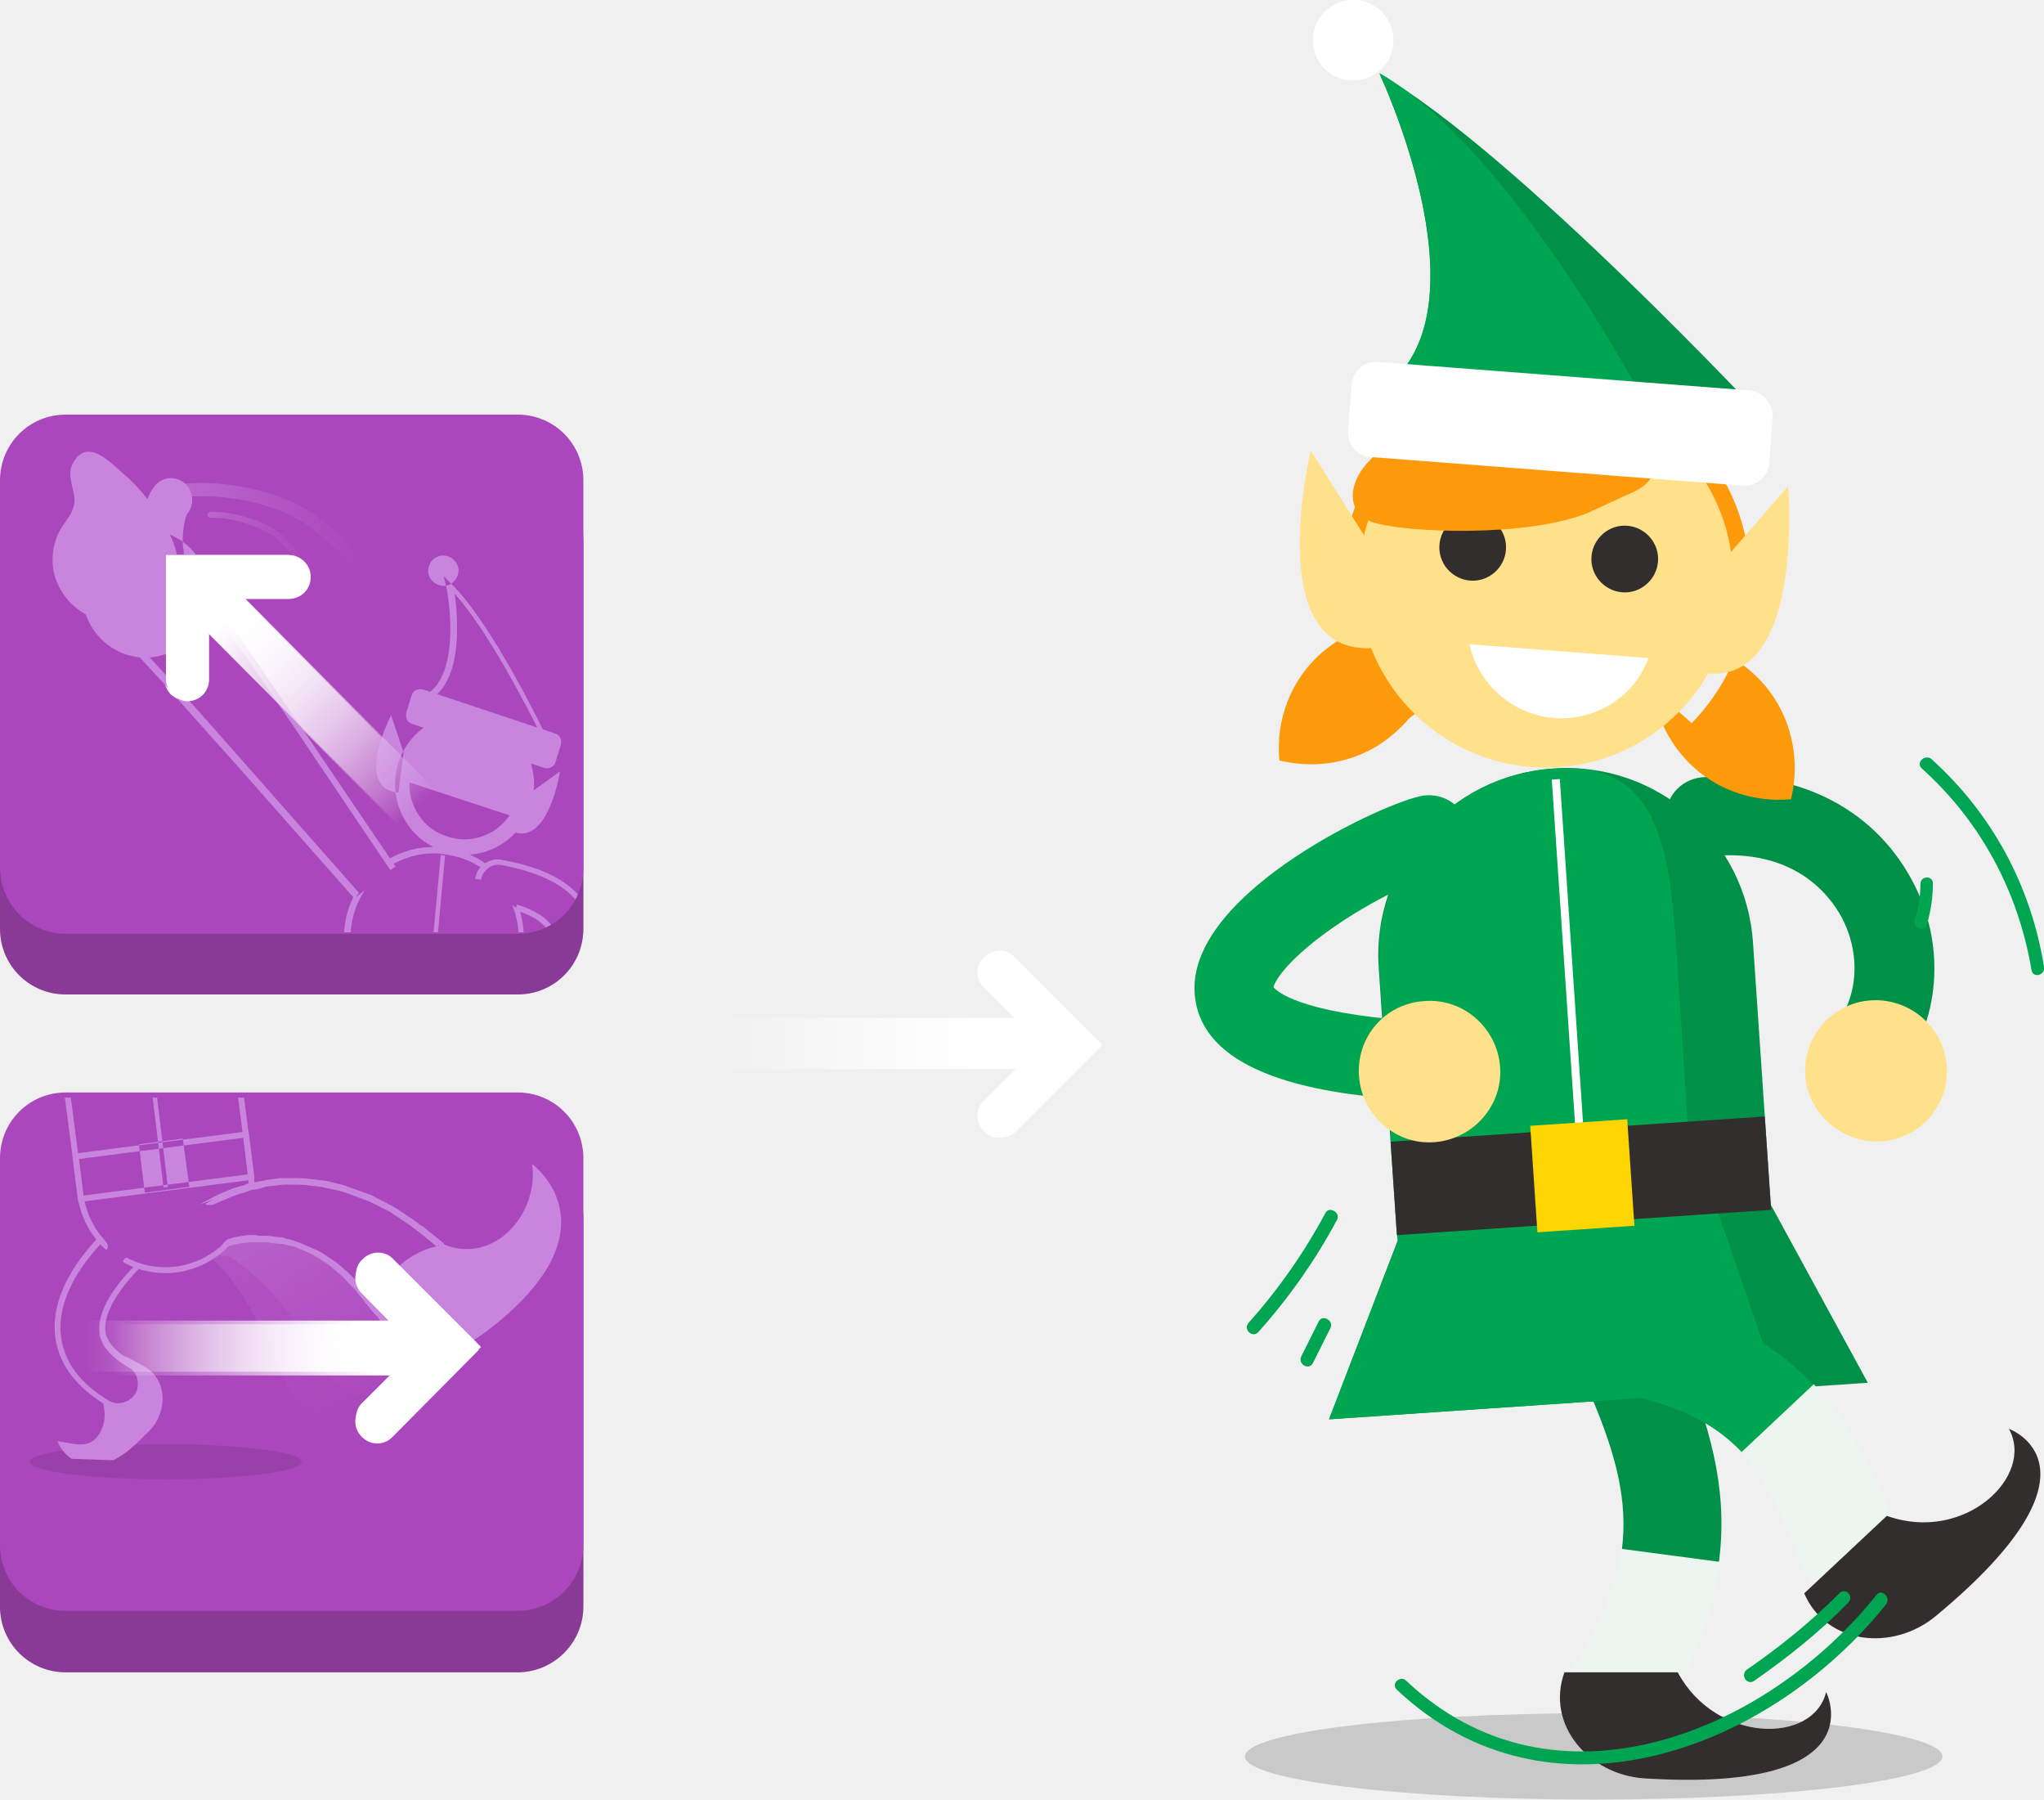
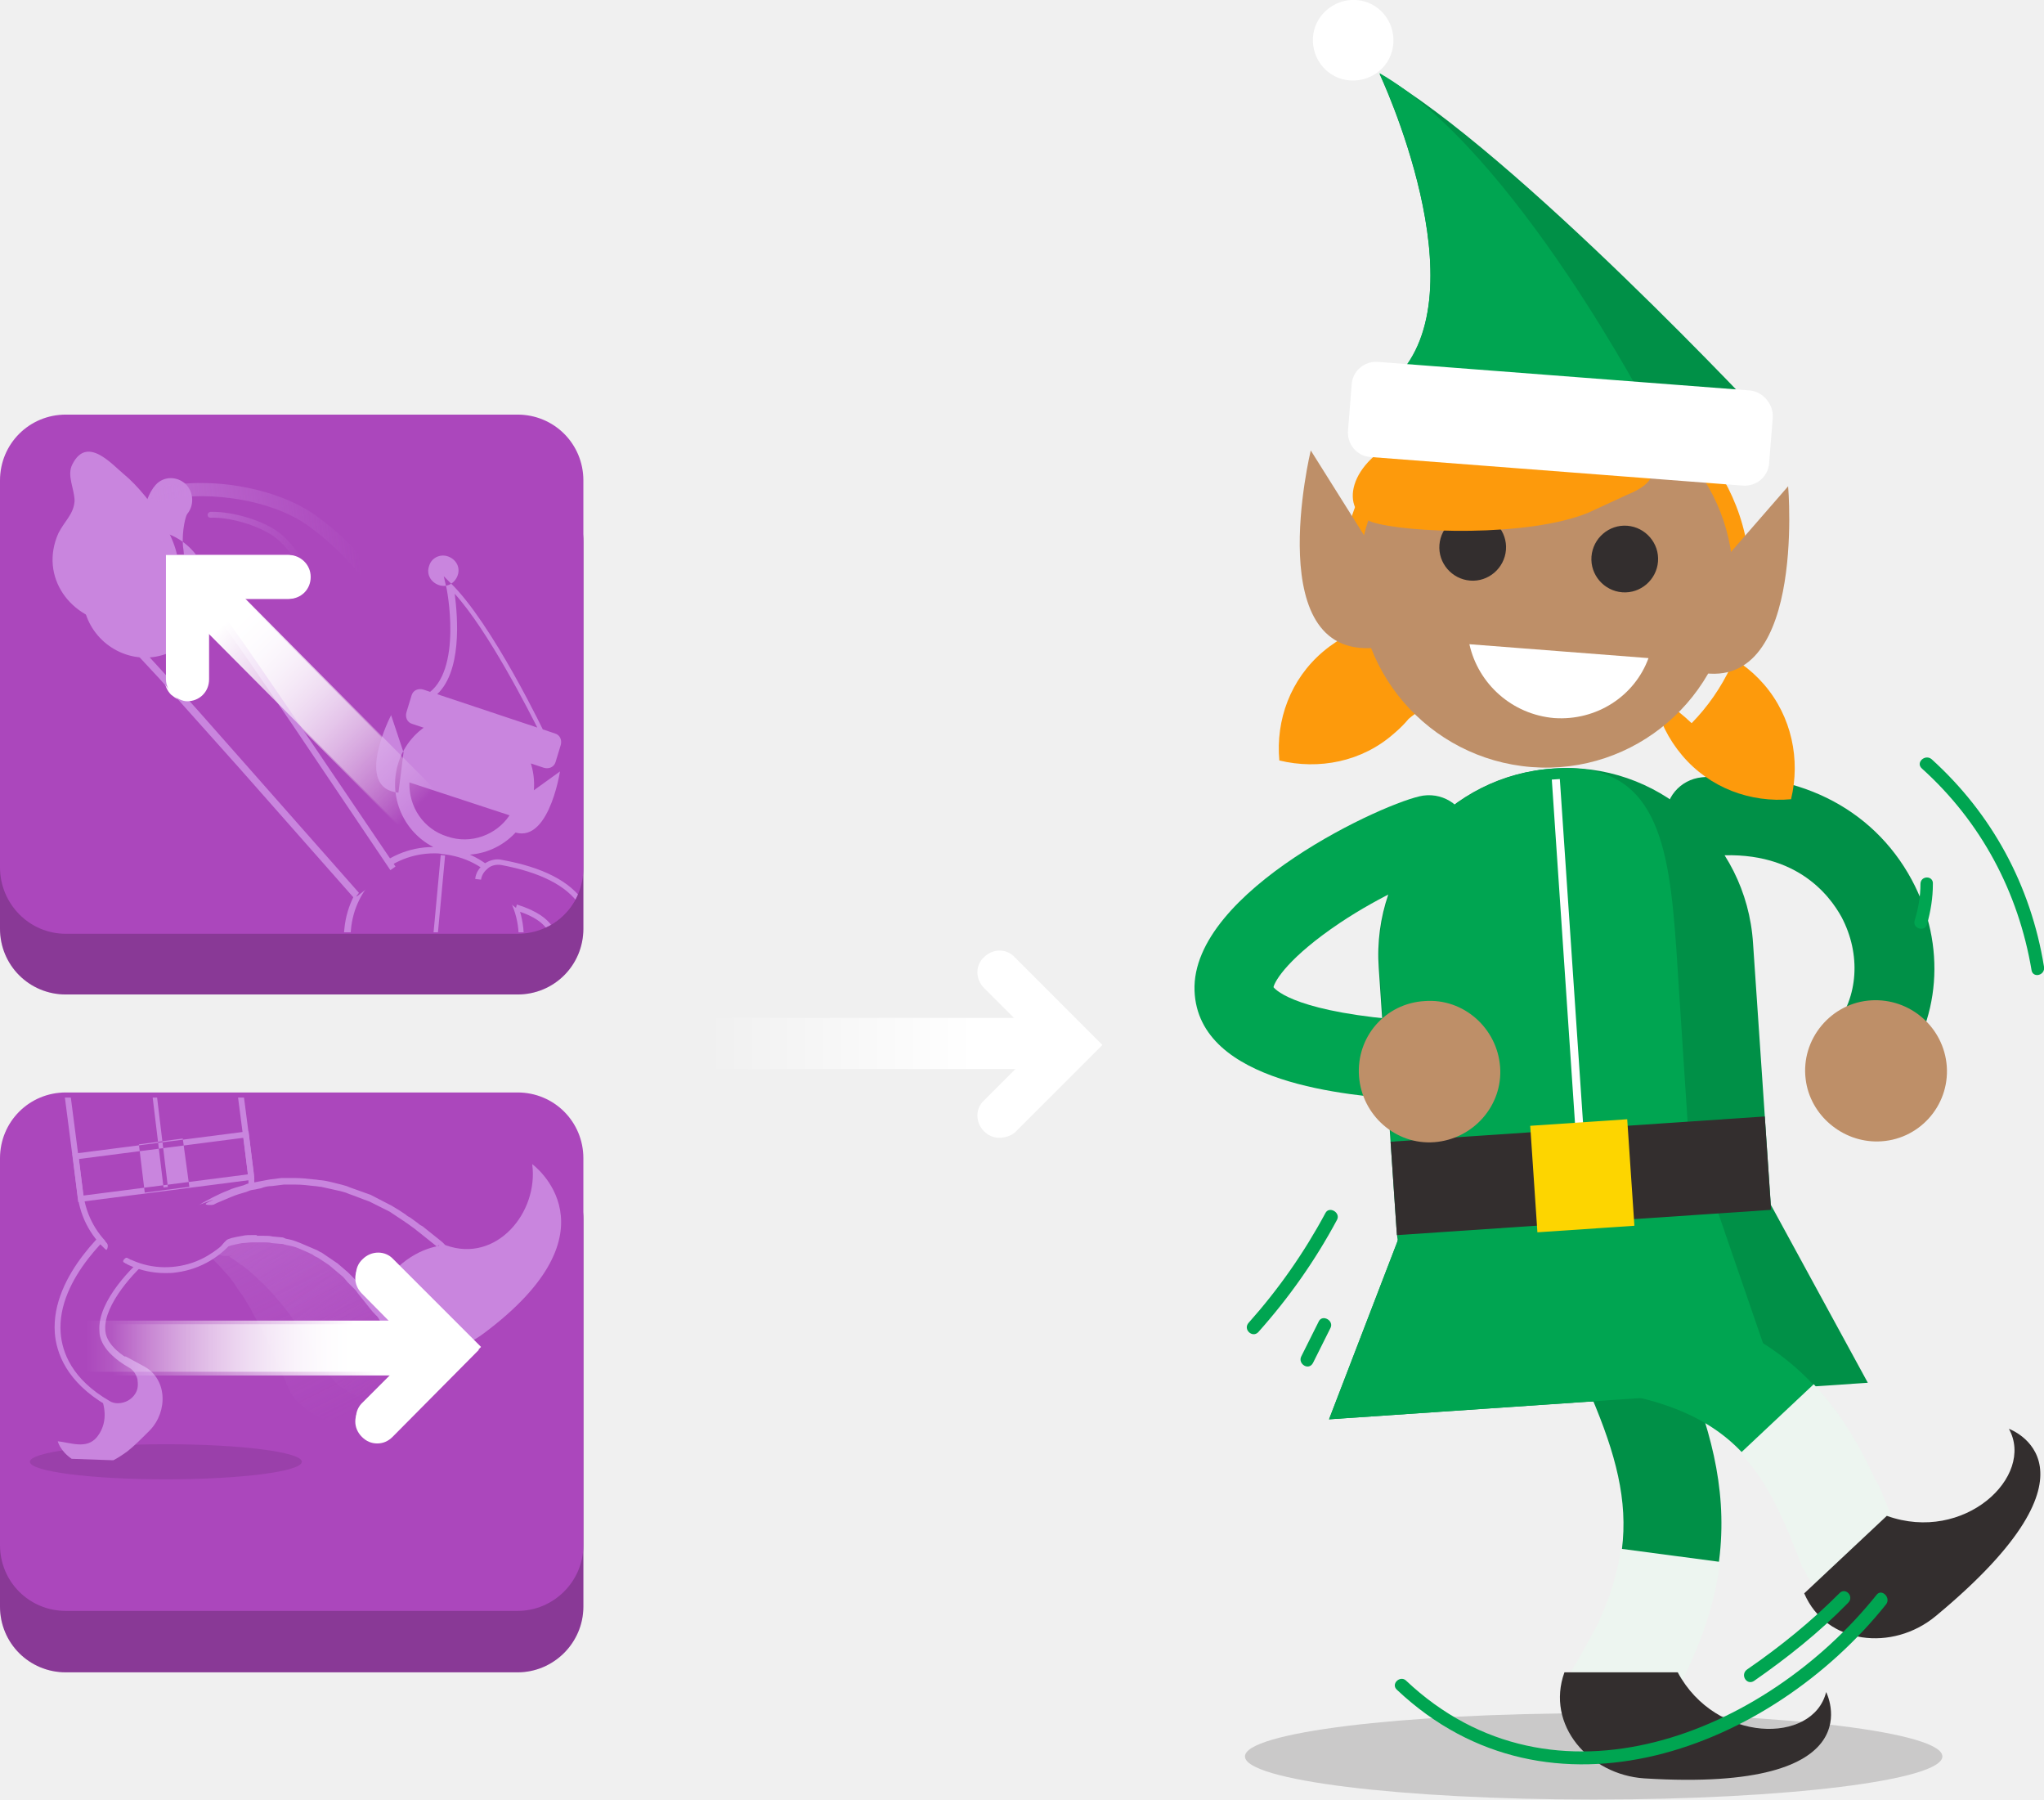
<svg xmlns="http://www.w3.org/2000/svg" xmlns:xlink="http://www.w3.org/1999/xlink" width="279.6" height="246.1" viewBox="0 0 279.6 246.1">
-   <style>.st0{fill:#009047}.st1{fill:#edf5f0}.st2{fill:#00a551}.st3{fill:#fd9a0c}.st4{fill:#ffe18c}.st5{fill:#fff}.st6{fill:#332e2e}.st7{fill:#fdd500}.st8{opacity:.2;fill:#332e2e}.st9{opacity:.11}.st10{fill:#ab47bc}.st11{opacity:.2}.st12{clip-path:url(#SVGID_2_)}.st13{fill:url(#SVGID_3_)}.st14{clip-path:url(#SVGID_5_)}.st15{fill:#c985de}.st16{fill:url(#SVGID_6_)}.st17{opacity:.66;fill:url(#SVGID_7_)}.st18{opacity:.47;fill:url(#SVGID_8_)}.st19{fill:url(#SVGID_9_)}.st20{clip-path:url(#SVGID_11_)}.st21{opacity:.3;clip-path:url(#SVGID_13_);fill:url(#SVGID_14_)}.st22{opacity:.3;fill:url(#SVGID_15_)}.st22,.st23{clip-path:url(#SVGID_13_)}.st24{fill:none}.st25{opacity:.1}.st26{fill:none;stroke:#c985de;stroke-width:10.236;stroke-linecap:round;stroke-miterlimit:10}.st27,.st28{stroke:#d7deda;stroke-width:10.468}.st27{fill:none;stroke-miterlimit:10;stroke-dasharray:15.819,139.577}.st28{stroke-linecap:round;stroke-dasharray:4.653,139.577}.st28,.st29,.st30,.st31{fill:none;stroke-miterlimit:10}.st29{stroke-linecap:round;stroke:#c985de;stroke-width:11.077}.st30,.st31{stroke:#d7deda;stroke-width:11.328;stroke-dasharray:17.119,151.046}.st31{stroke-linecap:round;stroke-dasharray:5.035,151.046}.st32{fill:url(#SVGID_16_)}.st33,.st34{clip-path:url(#SVGID_13_);fill:#c985de}.st34{fill:#ab47bc}.st35{fill:url(#SVGID_17_)}.st36{fill:url(#SVGID_18_)}.st37{fill:url(#SVGID_19_)}.st38{fill:none;stroke:#009047;stroke-width:13.447;stroke-linecap:round;stroke-miterlimit:10}.st39,.st40{stroke:#edf5f0;stroke-width:13.752}.st39{fill:none;stroke-miterlimit:10;stroke-dasharray:20.781,183.364}.st40{stroke-linecap:round;stroke-dasharray:6.112,183.364}.st40,.st41,.st42,.st43,.st44{fill:none;stroke-miterlimit:10}.st41{stroke-linecap:round;stroke:#009047;stroke-width:10.858}.st42{stroke:#fff;stroke-width:1.134}.st43,.st44{stroke:#00a551;stroke-width:13.447;stroke-linecap:round}.st44{stroke-width:10.858}.st45{clip-path:url(#SVGID_21_)}.st46{fill:url(#SVGID_22_)}.st47{clip-path:url(#SVGID_24_)}.st48{fill:url(#SVGID_25_)}.st49{opacity:.66;fill:url(#SVGID_26_)}.st50{opacity:.47;fill:url(#SVGID_27_)}.st51{fill:url(#SVGID_28_)}.st52{clip-path:url(#SVGID_30_)}.st53{opacity:.3;clip-path:url(#SVGID_32_);fill:url(#SVGID_33_)}.st54{opacity:.3;fill:url(#SVGID_34_)}.st54,.st55{clip-path:url(#SVGID_32_)}.st56{fill:url(#SVGID_35_)}.st57,.st58{clip-path:url(#SVGID_32_);fill:#c985de}.st58{fill:#ab47bc}.st59{fill:url(#SVGID_36_)}.st60,.st61,.st62{fill:none;stroke-miterlimit:10}.st60{stroke-linecap:round;stroke:#fff;stroke-width:6}.st61,.st62{stroke:url(#SVGID_37_);stroke-width:7}.st62{stroke:url(#SVGID_38_)}</style>
+   <style>.st0{fill:#009047}.st1{fill:#edf5f0}.st2{fill:#00a551}.st3{fill:#fd9a0c}.st4{fill:#be8f68}.st5{fill:#fff}.st6{fill:#332e2e}.st7{fill:#fdd500}.st8{opacity:.2;fill:#332e2e}.st9{opacity:.11}.st10{fill:#ab47bc}.st11{opacity:.2}.st12{clip-path:url(#SVGID_2_)}.st13{fill:url(#SVGID_3_)}.st14{clip-path:url(#SVGID_5_)}.st15{fill:#c985de}.st16{fill:url(#SVGID_6_)}.st17{opacity:.66;fill:url(#SVGID_7_)}.st18{opacity:.47;fill:url(#SVGID_8_)}.st19{fill:url(#SVGID_9_)}.st20{clip-path:url(#SVGID_11_)}.st21{opacity:.3;clip-path:url(#SVGID_13_);fill:url(#SVGID_14_)}.st22{opacity:.3;fill:url(#SVGID_15_)}.st22,.st23{clip-path:url(#SVGID_13_)}.st24{fill:none}.st25{opacity:.1}.st26{fill:none;stroke:#c985de;stroke-width:10.236;stroke-linecap:round;stroke-miterlimit:10}.st27,.st28{stroke:#d7deda;stroke-width:10.468}.st27{fill:none;stroke-miterlimit:10;stroke-dasharray:15.819,139.577}.st28{stroke-linecap:round;stroke-dasharray:4.653,139.577}.st28,.st29,.st30,.st31{fill:none;stroke-miterlimit:10}.st29{stroke-linecap:round;stroke:#c985de;stroke-width:11.077}.st30,.st31{stroke:#d7deda;stroke-width:11.328;stroke-dasharray:17.119,151.046}.st31{stroke-linecap:round;stroke-dasharray:5.035,151.046}.st32{fill:url(#SVGID_16_)}.st33,.st34{clip-path:url(#SVGID_13_);fill:#c985de}.st34{fill:#ab47bc}.st35{fill:url(#SVGID_17_)}.st36{fill:url(#SVGID_18_)}.st37{fill:url(#SVGID_19_)}.st38{fill:none;stroke:#009047;stroke-width:13.447;stroke-linecap:round;stroke-miterlimit:10}.st39,.st40{stroke:#edf5f0;stroke-width:13.752}.st39{fill:none;stroke-miterlimit:10;stroke-dasharray:20.781,183.364}.st40{stroke-linecap:round;stroke-dasharray:6.112,183.364}.st40,.st41,.st42,.st43,.st44{fill:none;stroke-miterlimit:10}.st41{stroke-linecap:round;stroke:#009047;stroke-width:10.858}.st42{stroke:#fff;stroke-width:1.134}.st43,.st44{stroke:#00a551;stroke-width:13.447;stroke-linecap:round}.st44{stroke-width:10.858}.st45{clip-path:url(#SVGID_21_)}.st46{fill:url(#SVGID_22_)}.st47{clip-path:url(#SVGID_24_)}.st48{fill:url(#SVGID_25_)}.st49{opacity:.66;fill:url(#SVGID_26_)}.st50{opacity:.47;fill:url(#SVGID_27_)}.st51{fill:url(#SVGID_28_)}.st52{clip-path:url(#SVGID_30_)}.st53{opacity:.3;clip-path:url(#SVGID_32_);fill:url(#SVGID_33_)}.st54{opacity:.3;fill:url(#SVGID_34_)}.st54,.st55{clip-path:url(#SVGID_32_)}.st56{fill:url(#SVGID_35_)}.st57,.st58{clip-path:url(#SVGID_32_);fill:#c985de}.st58{fill:#ab47bc}.st59{fill:url(#SVGID_36_)}.st60,.st61,.st62{fill:none;stroke-miterlimit:10}.st60{stroke-linecap:round;stroke:#fff;stroke-width:6}.st61,.st62{stroke:url(#SVGID_37_);stroke-width:7}.st62{stroke:url(#SVGID_38_)}</style>
  <path class="st0" d="M221 238.7c-1.2 0-2.4-.3-3.5-1-3.2-1.9-4.1-6.1-2.2-9.2 10.3-16.8 7.8-26.2-.4-43.7-1.6-3.4-.1-7.4 3.2-8.9 3.4-1.6 7.4-.1 8.9 3.2 8.7 18.6 13.8 33.5-.4 56.5-1.1 1.9-3.3 3.1-5.6 3.1z" />
  <path class="st1" d="M226.9 235.5l-11.7-7.2c3.7-6.1 5.9-11.5 6.5-16.5l13.6 1.8c-.9 7-3.6 14.2-8.4 21.9zm-5.9 3.3c-1.2 0-2.5-.3-3.6-1-3.2-2-4.2-6.2-2.3-9.5 1-1.7 1.9-3.3 2.7-4.8 1.7-3.4 5.8-4.8 9.2-3.1 3.4 1.7 4.8 5.8 3.1 9.2-.9 1.9-2.1 3.9-3.3 5.8-1.2 2.2-3.5 3.4-5.8 3.4z" />
  <path class="st0" d="M255.1 149.3c-1.2 0-2.4-.4-3.4-1.2-2.3-1.9-2.7-5.3-.8-7.6 3.3-4.1 3.7-10 1-15.1-1.6-2.9-6.4-9.5-18.1-8.3-3 .3-5.6-1.9-5.9-4.9-.3-3 1.9-5.6 4.9-5.9 12.6-1.2 23.3 4 28.7 14 4.8 8.9 4 19.5-2.1 27-1.1 1.3-2.7 2-4.3 2zm-12.9 15c1 14.1-9.7 26.4-23.9 27.3-14.1 1-26.4-9.7-27.3-23.9l-2.4-35.3c-1-14.1 9.7-26.4 23.9-27.3 14.1-1 26.4 9.7 27.3 23.9l2.4 35.3z" />
  <path class="st2" d="M231.6 165c1 14.1.9 25.6-13.2 26.6s-26.4-9.7-27.3-23.9l-2.4-35.3c-1-14.1 9.7-26.4 23.9-27.3 14.1-1 15.7 10.4 16.7 24.6l2.3 35.3z" />
  <path class="st0" d="M241.8 57.8s-34.6-37.1-53.1-47.7c0 0 14.1 29.8 2.2 41.7l50.9 6" />
  <path class="st2" d="M225.8 56.5S207.2 20.6 188.7 10c0 0 14.1 29.8 2.2 41.7l34.9 4.8z" />
  <path class="st3" d="M190.7 100.3c4.5-3.8 6.5-9.4 6-14.9-5.3-1.3-11.2-.1-15.7 3.7-4.5 3.8-6.5 9.4-6 14.9 5.4 1.3 11.3.2 15.7-3.7zm39.4 3c-3.8-4.5-5-10.3-3.7-15.7 5.5-.5 11.1 1.6 14.9 6s5 10.3 3.7 15.7c-5.5.5-11.1-1.5-14.9-6zm-38.3-4.1c.5-.6 1.1-1.1 1.8-1.6 6-4.3 13.6-7.8 21.2-6.5 6.4 1.1 12.1 3.5 16.6 7.8 4.4-4.5 7.4-10.6 7.9-17.4 1.2-15.4-10.3-28.8-25.7-30-15.4-1.2-28.8 10.3-30 25.7-.7 8.5 2.6 16.4 8.2 22z" />
  <path class="st4" d="M237 81.3c-1.1 14.1-13.4 24.7-27.5 23.6-14.1-1.1-24.7-13.4-23.6-27.5 1.1-14.1 13.4-24.7 27.5-23.6 14.1 1 24.7 13.4 23.6 27.5z" />
  <path class="st5" d="M201 88.1c1.2 5.4 5.8 9.6 11.6 10.1 5.8.4 11-3 12.9-8.2L201 88.1z" />
  <path class="st4" d="M212.5 87.3l-3.7-.3-.4-5.5 5.4.5z" />
  <path class="st6" d="M226.8 76.8c-.2 2.5-2.4 4.4-4.9 4.2-2.5-.2-4.4-2.4-4.2-4.9.2-2.5 2.4-4.4 4.9-4.2 2.5.2 4.4 2.4 4.2 4.9zM206 75.2c-.2 2.5-2.4 4.4-4.9 4.2-2.5-.2-4.4-2.4-4.2-4.9.2-2.5 2.4-4.4 4.9-4.2 2.5.2 4.4 2.4 4.2 4.9z" />
  <path class="st3" d="M217.5 59c-4.6-1.5-15.2-3-23.5.4l-1.6.3c-8.2 3.4-9.2 10.2-4.7 11.7 4.6 1.5 21.4 2.1 29.6-1.3l5.2-2.4c8.4-3.4-.4-7.2-5-8.7z" />
  <path class="st5" d="M242.5 57.1l-.5 6.2c-.1 1.9-1.8 3.3-3.7 3.1l-50.8-3.9c-1.9-.1-3.3-1.8-3.1-3.7l.5-6.2c.1-1.9 1.8-3.3 3.7-3.1l50.8 3.9c1.8.2 3.2 1.9 3.1 3.7m-62.9-52c-.2 3 2 5.7 5.1 5.9 3 .2 5.7-2 5.9-5.1.2-3-2-5.7-5.1-5.9-3-.2-5.7 2.1-5.9 5.1z" />
  <path class="st6" d="M214 228.7h15.5c5.2 9.7 18.5 9.9 20.3 2.7 0 0 7.1 13.8-24.9 11.8-7.5-.5-13.5-7.3-10.9-14.5z" />
  <path class="st5" d="M213.37 106.537l4.615 68.342-1.098.073-4.614-68.342z" />
  <path class="st0" d="M255.5 189.1l-73.7 5 10-26 50.4-3.4z" />
  <path class="st2" d="M243.3 189.9l-61.5 4.2 10-26 43-2.9z" />
  <path class="st6" d="M190.222 156.138l51.182-3.455.862 12.77-51.182 3.456z" />
  <path class="st4" d="M186.9 73.7l-7.6-12.1s-7.1 29.3 9.5 26.9l-1.9-14.8zm57.7-7.2s2.6 30-13.5 25.1l4.1-14.3 9.4-10.8" />
  <path class="st7" d="M209.32 153.96l13.268-.897.983 14.566-13.268.895z" />
  <ellipse class="st8" cx="218" cy="240.2" rx="47.7" ry="5.9" />
  <path class="st4" d="M266.3 145.8c.4 5.5-3.9 10.2-9.4 10.3-4.9.1-9.3-3.6-9.9-8.5-.7-5.5 3.5-10.5 9-10.8 5.3-.3 9.9 3.7 10.3 9z" />
  <path class="st2" d="M253.1 218.8c-2.7 0-5.3-1.7-6.3-4.4-5.7-15.1-10.5-24.4-38.3-25-3.7-.1-6.7-3.2-6.6-6.9.1-3.7 3.1-6.6 6.9-6.6 35.4.8 43.8 15.8 50.6 33.7 1.3 3.5-.5 7.4-3.9 8.7-.9.4-1.7.5-2.4.5z" />
  <path class="st1" d="M246.6 214.5c-2.6-6.9-4.9-12-8.5-15.8l10-9.4c5.7 6 8.9 13.7 11.4 20.4l-12.9 4.8zm6.5 4.4c-2.8 0-5.4-1.7-6.4-4.5-.8-2.2-1.5-3.9-2.1-5.4-1.5-3.5.1-7.5 3.6-9s7.5.1 9 3.6c.7 1.7 1.5 3.6 2.4 6a7 7 0 0 1-4 8.9c-.9.3-1.7.4-2.5.4z" />
  <path class="st6" d="M246.8 217.9l11.3-10.6c10.6 3.8 20.3-5.4 16.7-11.9 0 0 14.6 5.2-10 25.6-5.9 4.9-15 3.9-18-3.1z" />
  <path class="st2" d="M192.8 150.4h-.4c-7.8-.6-28.5-2.1-29-14.9-.5-13.7 26.5-26 31.3-26.7 3-.4 5.7 1.6 6.2 4.6.4 3-1.6 5.7-4.6 6.2-1.4.3-7.3 2.8-13 6.6-7 4.7-8.9 7.9-9.1 8.8.4.5 3.4 3.5 18.9 4.6 3 .2 5.2 2.8 5 5.8-.1 2.9-2.5 5-5.3 5z" />
  <path class="st4" d="M185.9 147.2c.4 5.3 5 9.4 10.3 9 5.3-.4 9.4-5 9-10.3-.4-5.3-5-9.4-10.3-9-5.4.3-9.4 4.9-9 10.3z" />
  <path class="st2" d="M181.3 165.9c-2.9 5.4-6.4 10.4-10.5 15-.8.9.5 2.1 1.3 1.3 4.2-4.7 7.8-9.8 10.8-15.4.5-1-1.1-1.9-1.6-.9zm-.9 14.8l-2.4 4.8c-.5 1 1 2 1.6.9l2.4-4.8c.5-1-1.1-1.9-1.6-.9zm10.7 50.4c20.9 19.7 51.1 8.1 66.9-11.7.7-.9-.6-2.2-1.3-1.3-15.2 19-44.2 30.8-64.4 11.7-.8-.7-2.1.5-1.2 1.3zm60.5-13.2c-3.9 3.9-8.1 7.3-12.6 10.4-1 .7-.1 2.2.9 1.6 4.6-3.2 9-6.7 12.9-10.7.9-.9-.4-2.2-1.2-1.3zm11.3-112.8c8.1 7.3 13.2 16.9 15 27.6.2 1.1 1.9.7 1.7-.5-1.8-11.1-7.1-20.9-15.4-28.4-.9-.7-2.2.5-1.3 1.3zm-.2 15.8c0 1.7-.3 3.4-.8 5-.3 1.1 1.4 1.6 1.7.5.5-1.8.8-3.6.8-5.5.1-1.2-1.7-1.2-1.7 0z" />
  <path class="st10" d="M9 136h61.8c5 0 9-4 9-9V74.1c0-5-4-9-9-9H9c-5 0-9 4-9 9V127c0 5 4 9 9 9z" />
  <path class="st11" d="M9 136h61.8c5 0 9-4 9-9V74.1c0-5-4-9-9-9H9c-5 0-9 4-9 9V127c0 5 4 9 9 9z" />
  <path class="st10" d="M9 127.7h61.8c5 0 9-4 9-9v-53c0-5-4-9-9-9H9c-5 0-9 4-9 9v52.9c0 5 4 9.1 9 9.1z" />
  <defs>
    <path id="SVGID_1_" d="M9 127.7h61.8c5 0 9-4 9-9v-53c0-5-4-9-9-9H9c-5 0-9 4-9 9v52.9c0 5 4 9.1 9 9.1z" />
  </defs>
  <clipPath id="SVGID_2_">
    <use xlink:href="#SVGID_1_" overflow="visible" />
  </clipPath>
  <g class="st12">
    <g id="XMLID_6_">
      <path class="st5" d="M23.4 95c-.5-.5-.9-1.3-.9-2.1v-17h16.8c1.6 0 3 1.3 3 3s-1.3 3-3 3H28.4v11c0 1.7-1.3 3-3 3-.7 0-1.4-.4-2-.9z" />
      <linearGradient id="SVGID_3_" gradientUnits="userSpaceOnUse" x1="-5858.53" y1="-9160.635" x2="-5779.666" y2="-9160.635" gradientTransform="matrix(.425 .429 -.425 .429 -1377.974 6517.761)">
        <stop offset=".232" stop-color="#fff" />
        <stop offset="1" stop-color="#fff" stop-opacity="0" />
      </linearGradient>
      <path class="st13" d="M58.1 116.6L24.5 82.8l4.9-4.9L63 111.7z" />
    </g>
    <defs>
      <path id="SVGID_4_" d="M.6 56.5h79.2v71H.6z" />
    </defs>
    <clipPath id="SVGID_5_">
      <use xlink:href="#SVGID_4_" overflow="visible" />
    </clipPath>
    <g class="st14">
      <path class="st15" d="M75.5 101.8l-17.9-6.3.7-.5c5.1-3.1 2.8-14.8 2.7-14.9l-.3-1.3.9.9c5.7 5.5 12.9 20.5 13.2 21.2l.7.9zm-16-6.6l14.4 5.1c-1.6-3.2-7.1-14-11.7-19.1.4 3.1 1.1 10.9-2.7 14zm-4.3 7.7l-1.7-5.1s-5.2 10 1 10.6l.7-5.5zm17.1 5.7l4.3-3.1s-1.7 11.1-7.1 7.9l2.8-4.8zm.3 1.7c-1.6 5-7 7.8-12 6.1-5-1.7-7.7-7.1-6.1-12.1 1.6-5 7-7.8 12-6.1 5 1.6 7.7 7 6.1 12.1zM56 107c-.1 3.3 1.9 6.4 5.2 7.4 3.2 1.1 6.7-.2 8.5-2.9L56 107zm13.3.7c-.3.9-1.3 1.4-2.1 1.1-.9-.3-1.4-1.3-1.1-2.2.3-.9 1.3-1.4 2.1-1.1.9.3 1.4 1.3 1.1 2.2zm-7.3-2.5c-.3.9-1.3 1.4-2.1 1.1-.9-.3-1.4-1.3-1.1-2.2.3-.9 1.3-1.4 2.1-1.1.9.3 1.4 1.3 1.1 2.2zm14-1c-.2.7-.9 1-1.6.8l-18-6c-.7-.2-1-.9-.8-1.6l.7-2.3c.2-.7.9-1 1.6-.8l18 6c.7.2 1 .9.8 1.6l-.7 2.3zM58.7 77.4c-.4 1.1.2 2.2 1.3 2.6 1.1.4 2.2-.2 2.6-1.3.4-1.1-.2-2.2-1.3-2.6-1.1-.4-2.3.2-2.6 1.3zm15.5 59.7c-.2 2.5-2.4 4.3-4.9 4.1-2.5-.2-4.3-2.4-4.1-4.9.2-2.5 2.4-4.3 4.9-4.1 2.5.2 4.3 2.4 4.1 4.9zm-16.3 20.1c-.4 0-.8 0-1.2-.1-3.3-.3-6.2-1.9-8.3-4.4-2.1-2.5-3.1-5.8-2.8-9.1l1.5-16.5c.6-6.8 6.6-11.9 13.4-11.2 3.3.3 6.2 1.9 8.3 4.4 2.1 2.5 3.1 5.8 2.8 9.1l-1.5 16.5c-.3 3.3-1.9 6.3-4.4 8.4-2.2 1.9-4.9 2.9-7.8 2.9zm1.5-40.5c-5.9 0-10.9 4.5-11.4 10.5l-1.5 16.5c-.3 3.1.6 6.1 2.6 8.5 2 2.4 4.7 3.8 7.8 4.1 3.1.3 6-.6 8.4-2.6 2.4-2 3.8-4.8 4.1-7.8l1.5-16.5c.3-3.1-.6-6.1-2.6-8.5-2-2.4-4.7-3.8-7.8-4.1-.4-.1-.8-.1-1.1-.1zm.888.24l.597.056-2.977 32.06-.597-.054zM46 144.2l23.7 2.2.5-5.9-23.7-2.2zm8.9 1.1l6.1.6.6-6.7-6.1-.6z" />
      <path class="st10" d="M48.8 122.6s-7.9-9-15.8-17.9c-4-4.5-7.9-8.9-10.9-12.2-3-3.3-5-5.4-5-5.4-2.4-2.5-2.3-6.4.2-8.8 2.4-2.4 6.3-2.3 8.7.2.2.2.3.4.5.6v.1s1.8 2.5 4.4 6.2c2.6 3.7 6 8.6 9.4 13.6l13.4 19.8" />
      <linearGradient id="SVGID_6_" gradientUnits="userSpaceOnUse" x1="54.154" y1="99.522" x2="15.028" y2="99.522">
        <stop offset=".153" stop-color="#C985DE" />
        <stop offset=".923" stop-color="#C985DE" />
      </linearGradient>
      <path class="st16" d="M48.5 122.9L32.7 105c-4.5-5-8.2-9.2-10.9-12.2-3-3.2-5-5.4-5-5.4-2.5-2.6-2.4-6.8.2-9.3 1.3-1.2 2.9-1.9 4.7-1.8 1.8 0 3.4.8 4.6 2 .2.2.4.4.5.6.1.1 1.9 2.6 4.5 6.2 2.4 3.3 5.5 7.9 9.4 13.6l13.4 19.8-.7.5L40 99.1c-3.9-5.7-7-10.3-9.4-13.6-2.6-3.7-4.4-6.1-4.4-6.2-.2-.2-.3-.4-.5-.6-1.1-1.1-2.5-1.7-4-1.8-1.5 0-3 .5-4.1 1.6-1.1 1.1-1.7 2.5-1.8 4 0 1.5.5 3 1.6 4.1 0 0 2 2.1 5 5.4 2.7 2.9 6.5 7.2 10.9 12.2l15.8 17.9-.6.8z" />
      <path class="st15" d="M11.5 83.1c1 4.7 5.7 7.7 10.3 6.6s7.6-5.7 6.6-10.4-5.7-7.7-10.3-6.6-7.6 5.7-6.6 10.4zm8.3-.7c-1.3 0-2.4-.8-2.8-2.1-.6-2.1.9-3.4 1.7-4.1l.6-.6c-.3-2.4.1-7.2 2-9.3 1.1-1.2 2.9-1.2 4.1-.1 1.1 1.1 1.2 2.9.2 4.1-.4.7-.8 3.3-.5 4.9.4 2.8-1.6 4.6-2.6 5.4l-.1.1c-.3.8-1 1.4-1.8 1.6-.2.1-.5.1-.8.1z" />
      <linearGradient id="SVGID_7_" gradientUnits="userSpaceOnUse" x1="-3298.131" y1="293.691" x2="-3265.126" y2="293.691" gradientTransform="scale(-1 1) rotate(6.78 148.139 27575.526)">
        <stop offset=".116" stop-color="#C985DE" stop-opacity="0" />
        <stop offset="1" stop-color="#C985DE" />
      </linearGradient>
      <path class="st17" d="M55.4 89.1c-.4 0-.7-.2-.8-.6-1.8-6.1-6.4-12.2-12.3-16.5-5.6-4.1-15.4-5-20.6-3.4-.4.1-.9-.1-1.1-.6-.1-.4.1-.9.5-1.1 5.7-1.8 15.9-.8 22.1 3.6 6.4 4.6 11.1 10.9 13 17.4.1.4-.1.9-.6 1-.1.2-.1.2-.2.2z" />
      <linearGradient id="SVGID_8_" gradientUnits="userSpaceOnUse" x1="-3799.841" y1="427.16" x2="-3783.85" y2="427.16" gradientTransform="matrix(-.987 -.103 -.162 .682 -3636.95 -608.767)">
        <stop offset=".116" stop-color="#C985DE" stop-opacity="0" />
        <stop offset="1" stop-color="#C985DE" />
      </linearGradient>
      <path class="st18" d="M41.8 80.4c-.2 0-.4-.2-.4-.4 0-2-1.3-4.4-3.5-6.3-1.9-1.6-6.1-3-9.1-2.9-.3 0-.4-.2-.4-.4s.2-.4.4-.4c2.9-.1 7.5 1.2 9.7 3.1 2.4 2.1 3.7 4.6 3.8 6.9-.1.3-.3.4-.5.4z" />
      <path class="st15" d="M15.9 85.3c3.9.2 5.6-2.1 7.9-5.6 2.5-3.9-3.4-12-6.8-14.8-1.7-1.4-5.1-5.4-7.1-1.4-.8 1.5.3 3.4.3 5-.1 1.8-1.4 2.8-2.2 4.4-2.7 6 1.7 11.9 7.9 12.4z" />
      <path class="st10" d="M65.6 120.3c.3-1.5 1.7-2.6 3.2-2.3 5.4.9 9.1 2.8 10.9 5.6 1.3 1.9 1.7 4.2 1.1 6.6-1.3 5.9-7.7 8-10.5 8.9-.3.1-.6.1-.9.1-1.2 0-2.3-.8-2.7-2-.5-1.5.3-3.1 1.8-3.5 2.9-.9 6.2-2.3 6.7-4.7.3-1.2-.1-1.9-.3-2.3-.4-.7-1.6-1.7-4.4-2.6" />
      <path class="st15" d="M69.5 139.7c-1.4 0-2.6-.9-3.1-2.3-.5-1.7.4-3.5 2.1-4.1 2.8-.9 6-2.2 6.5-4.4.2-1.1 0-1.6-.3-2-.4-.5-1.4-1.6-4.2-2.4l.2-.8c2.9.9 4.1 2 4.7 2.8.3.5.7 1.2.4 2.6-.6 2.6-4 4-7 5-1.3.4-2 1.8-1.6 3 .4 1.2 1.8 2 3 1.6 2.7-.9 9-2.9 10.2-8.6.5-2.3.1-4.5-1.1-6.3-1.8-2.7-5.4-4.5-10.7-5.5-.6-.1-1.3 0-1.8.4s-.9.9-1 1.6l-.8-.1c.1-.9.6-1.6 1.3-2.1.7-.5 1.6-.7 2.4-.5 5.5 1 9.3 2.9 11.2 5.8 1.3 2 1.8 4.4 1.2 7-1.3 6.1-8 8.3-10.8 9.2-.1 0-.4.1-.8.1z" />
    </g>
    <g id="XMLID_29_">
      <path class="st5" d="M23.6 95c-.5-.5-.9-1.3-.9-2.1v-17h16.8c1.6 0 3 1.3 3 3s-1.3 3-3 3H28.6v11c0 1.7-1.3 3-3 3-.7 0-1.4-.4-2-.9z" />
      <linearGradient id="SVGID_9_" gradientUnits="userSpaceOnUse" x1="-5858.425" y1="-9160.739" x2="-5779.561" y2="-9160.739" gradientTransform="matrix(.425 .429 -.425 .429 -1377.837 6517.761)">
        <stop offset=".232" stop-color="#fff" />
        <stop offset="1" stop-color="#fff" stop-opacity="0" />
      </linearGradient>
      <path class="st19" d="M58.3 116.6L24.7 82.8l4.9-4.9 33.6 33.8z" />
    </g>
  </g>
  <path class="st10" d="M70.8 228.7H9c-5 0-9-4-9-9v-52.9c0-5 4-9 9-9h61.8c5 0 9 4 9 9v52.9c0 5-4.1 9-9 9z" />
  <path class="st11" d="M70.8 228.7H9c-5 0-9-4-9-9v-52.9c0-5 4-9 9-9h61.8c5 0 9 4 9 9v52.9c0 5-4.1 9-9 9z" />
  <path class="st10" d="M70.8 220.3H9c-5 0-9-4-9-9v-52.9c0-5 4-9 9-9h61.8c5 0 9 4 9 9v52.9c0 5-4.1 9-9 9z" />
  <defs>
    <path id="SVGID_10_" d="M70.8 220.3H9c-5 0-9-4-9-9v-52.9c0-5 4-9 9-9h61.8c5 0 9 4 9 9v52.9c0 5-4.1 9-9 9z" />
  </defs>
  <clipPath id="SVGID_11_">
    <use xlink:href="#SVGID_10_" overflow="visible" />
  </clipPath>
  <g class="st20">
    <defs>
      <path id="SVGID_12_" d="M.6 150.1h78.6v70.4H.6z" />
    </defs>
    <clipPath id="SVGID_13_">
      <use xlink:href="#SVGID_12_" overflow="visible" />
    </clipPath>
    <linearGradient id="SVGID_14_" gradientUnits="userSpaceOnUse" x1="54.289" y1="189.943" x2="31.574" y2="157.913">
      <stop offset="0" stop-color="#C985DE" stop-opacity="0" />
      <stop offset="1" stop-color="#C985DE" />
    </linearGradient>
    <path class="st21" d="M45.1 188s-.9-1.3-2.1-3.3c-.6-.9-1.2-1.9-2-3-.4-.5-.8-1.1-1.2-1.7-.4-.6-.9-1.1-1.3-1.7-.5-.5-.9-1.1-1.4-1.6-.5-.5-.9-1-1.4-1.4-.4-.4-.9-.9-1.3-1.2-.4-.4-.8-.7-1.2-1-.4-.2-.7-.5-1-.7-.3-.2-.5-.3-.6-.4-.1 0-.1-.1-.2-.1v-.1h.1c.2 0 .2-.1.2-.1-1.9.4-3.8-.9-4.1-2.8-.4-1.9.9-3.8 2.8-4.2 0 0 .1 0 .4-.1.1 0 .3 0 .5-.1h1.3c.5 0 1.1.1 1.8.2s1.3.2 2.1.4c.7.2 1.5.4 2.2.7.8.3 1.5.6 2.3.9.8.3 1.5.7 2.4 1.1.8.4 1.5.8 2.3 1.3.7.5 1.5.9 2.2 1.3.7.5 1.4.9 2.1 1.4 1.4.9 2.6 1.8 3.7 2.6 1.9 1.4 3.2 2.4 3.2 2.4 3.6 2.7 4.4 7.9 1.7 11.5-2.7 3.6-7.8 4.4-11.4 1.7-1-.5-1.6-1.2-2.1-2z" />
    <linearGradient id="SVGID_15_" gradientUnits="userSpaceOnUse" x1="48.189" y1="193.132" x2="30.624" y2="157.963">
      <stop offset="0" stop-color="#C985DE" stop-opacity="0" />
      <stop offset="1" stop-color="#C985DE" />
    </linearGradient>
    <path class="st22" d="M39.4 189.7s-.6-1.4-1.6-3.6c-.5-.9-.9-2.1-1.5-3.3-.3-.6-.6-1.2-1-1.9-.3-.6-.7-1.2-1-1.9-.4-.6-.7-1.2-1.1-1.8-.4-.5-.8-1.1-1.1-1.6-.4-.5-.7-1-1.1-1.4-.4-.4-.7-.8-1-1.1l-.8-.8c-.2-.2-.4-.4-.6-.5-.1 0-.1-.1-.1-.1v-.1h.3c-1.9.1-3.6-1.4-3.7-3.4-.1-2 1.4-3.6 3.4-3.7h.9c.2 0 .4 0 .6.1.2 0 .5.1.7.1.5.1 1.1.2 1.7.4.6.2 1.3.4 2 .7.7.3 1.4.6 2.1 1 .7.4 1.4.8 2.2 1.3.7.5 1.4 1 2.2 1.5.7.5 1.4 1.1 2.1 1.6.7.6 1.3 1.1 2 1.7.7.6 1.3 1.1 1.9 1.7 1.2 1.1 2.3 2.2 3.2 3.1 1.7 1.7 2.8 2.9 2.8 2.9 3.2 3.2 3.1 8.4-.1 11.6-3.2 3.2-8.4 3.1-11.6-.1-.9-.6-1.4-1.5-1.8-2.4z" />
    <g class="st23">
      <path class="st24" d="M18.5 169.3s-15.5 12.3-2.3 20" />
      <ellipse transform="rotate(-180 22.695 199.903)" class="st25" cx="22.7" cy="199.9" rx="18.6" ry="2.4" />
      <path class="st15" d="M17.4 198.5c-.7.5-1.3.9-1.9 1.2l-5.7-.2c-1.6-1.1-1.9-2.4-1.9-2.4 1.8.2 3.9 1.1 5.3-.5 1-1.2 1.4-2.8.9-4.7l1.3-3.2c.4-1.1.6-3.1 1.8-3.2l2.4 1.3c3.3 1.7 3.4 6.2.9 8.8-1.2 1.2-2.2 2.2-3.1 2.9z" />
      <path class="st10" d="M16.1 192.3c1.1 0 2.2-.5 2.8-1.6.8-1.5.3-3.4-1.1-4.2-3.6-2.1-3.8-4-3.8-4.7-.3-3.9 4.7-8.8 6.4-10.2 1.3-1.1 1.6-3 .5-4.4-1.1-1.3-3-1.6-4.3-.5-1 .8-9.3 7.6-8.8 15.5.2 2.7 1.5 6.5 6.9 9.6.5.4.9.5 1.4.5z" />
      <path class="st15" d="M16.3 192.7h-.1c-.6 0-1.1-.2-1.6-.5-5.5-3.2-6.9-7.2-7.1-9.9-.6-8.1 8-15.1 8.9-15.8 1.5-1.2 3.7-.9 4.9.6 1.2 1.5.9 3.7-.6 4.9-2.2 1.7-6.5 6.4-6.3 9.8 0 .6.2 2.4 3.6 4.3.8.5 1.4 1.2 1.6 2.1.2.9.1 1.9-.3 2.7-.6 1.2-1.8 1.8-3 1.8zm-.2-.8c1 0 1.9-.5 2.4-1.3.4-.6.4-1.3.3-2-.2-.7-.6-1.3-1.2-1.6-3.8-2.2-4-4.3-4-5-.3-4.1 4.7-9 6.6-10.5 1.2-.9 1.3-2.6.4-3.8-.9-1.2-2.6-1.4-3.7-.5-.9.7-9.2 7.5-8.6 15.1.2 2.6 1.5 6.3 6.7 9.3.3.2.7.3 1.1.3z" />
    </g>
    <g class="st23">
      <path class="st10" d="M11 163.4c.8 6.5 6.7 11.1 13.1 10.2 6.4-.8 11-6.8 10.2-13.2l-2.1-16.2c-.8-6.5-6.7-11.1-13.1-10.2-6.4.8-11 6.8-10.2 13.2l2.1 16.2z" />
      <path class="st15" d="M22.6 174.1c-2.7 0-5.3-.9-7.4-2.6-2.6-2-4.2-4.9-4.6-8.1l-2.1-16.2c-.4-3.2.5-6.5 2.4-9s4.9-4.2 8.1-4.7c3.2-.4 6.4.5 9 2.5 2.6 2 4.2 4.9 4.6 8.1l2.1 16.2c.8 6.7-3.9 12.8-10.5 13.7-.6.1-1.1.1-1.6.1zm-2-39.8c-.5 0-1 0-1.5.1-3 .4-5.7 1.9-7.5 4.3s-2.7 5.4-2.3 8.4l2.1 16.2c.4 3 1.9 5.7 4.3 7.6 2.4 1.9 5.4 2.7 8.4 2.3 6.2-.8 10.6-6.5 9.8-12.8l-2.1-16.2c-.4-3-1.9-5.7-4.3-7.6-2-1.5-4.4-2.3-6.9-2.3z" />
      <path class="st10" d="M14.2 170.8c-.1 1.4.7 2.4 1.9 2.5.4 0 .8-.1 1.2-.4.1-.1-.9-.2-.2-.8.3-.3.8.2.8.2.3-.4.4-.9.5-1.5.1-1.4-.9-2.6-2.1-2.7-.9 0-1.6.6-1.9 1.6 0 .2.5.3.3 1-.2.6-.5-.1-.5.1z" />
      <path class="st15" d="M19.61 134.525l3.355 27.8-.596.07-3.355-27.798zM10.7 164.4l-.8-6.6 24.1-3.1.8 6.6-24.1 3.1zm.1-5.9l.6 5 22.5-2.9-.6-5-22.5 2.9zm9 4.6l6.1-.8-.9-6.6-6 .8z" />
    </g>
    <g class="st23">
      <path class="st10" d="M60 170.2s-.4-.3-1.1-.8c-.3-.3-.7-.6-1.2-1-.3-.2-.4-.4-.8-.6-.4-.2-.7-.5-1.1-.8-.8-.5-1.6-1.1-2.5-1.7-.9-.5-1.9-.9-2.9-1.4-1-.4-2.1-.8-3.2-1.2-1.2-.3-2.3-.6-3.5-.8-1.2-.1-2.4-.3-3.5-.3h-1.7c-.6.1-1.1.1-1.7.2-.5 0-1.1.1-1.6.3l-1.5.3c-.9.3-1.8.5-2.6.9-.8.3-1.5.6-2.1.9-.6.3-1.1.6-1.6.9-.4.3-.8.5-1 .6-.3.2-.4.3-.4.3-1.2.9-1.5 2.5-.7 3.8.7 1.1 2.1 1.5 3.3.9l.3-.1.2-.1c.2-.1.4-.2.8-.3.3-.1.8-.2 1.3-.4.5-.1 1.1-.2 1.7-.3.6-.1 1.3-.1 2-.2H36c.4 0 .7 0 1.1.1.4 0 .7.1 1.1.1.4.1.8.2 1.1.3.8.1 1.5.5 2.2.7.7.3 1.4.7 2.1 1 .6.4 1.3.8 1.9 1.2.6.5 1.1.9 1.6 1.4.5.4.8.9 1.2 1.3l.5.5c.2.2.4.5.6.7.4.5.7.9 1 1.2.5.7.8 1.1.8 1.1 2.1 2.7 6.1 3.1 8.8 1 2.7-2.2 3.1-6.1 1-8.8-.3-.2-.6-.6-1-.9z" />
      <linearGradient id="SVGID_16_" gradientUnits="userSpaceOnUse" x1="1290.197" y1="222.156" x2="1327.549" y2="211.02" gradientTransform="scale(-1 1) rotate(6.95 1009.736 -10945.078)">
        <stop offset="0" stop-color="#C985DE" />
        <stop offset=".762" stop-color="#C985DE" />
        <stop offset="1" stop-color="#C985DE" />
      </linearGradient>
      <path class="st32" d="M56.1 181.8h-.7c-1.8-.2-3.3-1.1-4.5-2.5l-2-2.5c-.1-.2-.2-.3-.3-.4l-.5-.5-.5-.5c-.2-.2-.4-.5-.7-.8L45 173l-1.5-1c-.2-.1-.5-.2-.7-.4-.4-.2-.8-.4-1.3-.6-.2-.1-.5-.2-.7-.3-.5-.2-.9-.3-1.4-.4-.2 0-.3-.1-.5-.1-.2-.1-.4-.1-.6-.1l-1.1-.1c-.4-.1-.7-.1-1.1-.1h-1.6c-.5 0-.9.1-1.4.1-.5.1-1 .2-1.4.3l-.3.1c-.5.1-.9.2-1.2.3-.3.1-.6.2-.7.3-.2.1-.2.1-.3.1l-.2.1c-1.4.6-3 .1-3.8-1.1-1-1.4-.6-3.4.8-4.4l.4-.3c.2-.2.6-.4 1-.7.4-.3.9-.5 1.6-.9l.2-.1c.6-.3 1.2-.6 2-.9.6-.3 1.4-.5 2.1-.7l.5-.2c.3-.1.7-.2 1-.2l.5-.1c.5-.1 1.1-.2 1.6-.3l1.6-.2h1.8c.9 0 1.8.1 2.7.2.3 0 .6.1.9.1 1 .1 1.9.4 2.8.6l.7.2.5.2c.9.3 1.9.7 2.8 1l2.9 1.5c.7.4 1.3.8 1.9 1.2.2.2.4.3.6.4l1.1.8c.2.2.4.3.6.4l2.5 2c.4.3.7.7 1 1 1.1 1.4 1.6 3.1 1.4 4.9-.2 1.8-1.1 3.4-2.5 4.5-1.1 1.2-2.6 1.7-4.1 1.7zM35.2 169h.9c.4 0 .8 0 1.2.1l1.1.1c.3 0 .5.1.7.2l.5.1c.5.1 1 .3 1.5.5.2.1.5.2.7.3.5.2.9.4 1.4.6.3.1.5.3.8.4l2.2 1.5 1.4 1.2.8.8c.2.2.3.3.4.5l.5.5c.1.1.3.3.4.5l2 2.5c2 2.5 5.7 2.9 8.2.9 1.2-1 2-2.4 2.1-3.9.2-1.6-.3-3.1-1.2-4.3l-.9-.9.2-.4-.3.3-2.5-2c-.1-.1-.3-.2-.5-.4l-1.1-.8c-.2-.1-.4-.3-.6-.4l-1.8-1.2-2.8-1.4c-.9-.3-1.8-.7-2.7-1l-.5-.2-.7-.2-2.7-.6c-.3 0-.6-.1-.9-.1-.9-.1-1.7-.2-2.5-.2h-1.7l-1.6.2c-.5 0-1 .1-1.5.3l-.5.1c-.3.1-.7.1-1 .2l-.5.2c-.7.2-1.4.4-2.1.7-.7.3-1.4.6-1.9.8l-.2.1c-.6.3-1.1.6-1.5.8-.4.3-.7.5-1 .6l-.4.3c-1 .7-1.3 2.2-.6 3.2.6.9 1.8 1.2 2.8.8l.4-.2h.1c.2-.1.4-.2.8-.3.3-.1.8-.2 1.3-.4l.3-.1c.4-.1.9-.2 1.5-.3.4-.1.9-.1 1.4-.1h.6c-.2.1-.1.1 0 .1z" />
    </g>
    <path class="st33" d="M51.1 178.9s-.2-2.3 3.2-5.5c3.4-3.2 6.7-3.1 6.7-3.1 6.9 2.5 12.7-4.5 11.8-11.1 0 0 12.4 9-6.7 23.2-5.1 3.8-12.2 3.3-15-3.5z" />
    <path class="st34" d="M33 164.3s-6.8 1.1-4.3 0-6 2.2-6 2.2-.7 3.2-.3 3.6c.4.4 3.5 2.1 3.5 2.1l3.1-.9s1.1-.6 1.5-1.2c.8-1 5.5-4.4 2.5-5.8z" />
    <g id="XMLID_33_">
      <path class="st5" d="M51.6 197.4c.8 0 1.5-.3 2.1-.9l11.8-11.9-11.8-11.9c-1.2-1.2-3-1.2-4.2 0-1.2 1.2-1.2 3 0 4.2l7.6 7.7-7.6 7.7c-1.2 1.2-1.2 3 0 4.2.6.6 1.3.9 2.1.9z" />
      <linearGradient id="SVGID_17_" gradientUnits="userSpaceOnUse" x1="-10421.945" y1="-7536.908" x2="-10343.674" y2="-7536.908" gradientTransform="matrix(-.602 0 0 .606 -6211.556 4753.13)">
        <stop offset=".232" stop-color="#fff" />
        <stop offset="1" stop-color="#fff" stop-opacity="0" />
      </linearGradient>
      <path class="st35" d="M12.2 181.1h47.1v7H12.2z" />
    </g>
  </g>
  <g id="XMLID_2_">
    <path class="st5" d="M51.7 196.9c-.8 0-1.5-.3-2.1-.9-1.2-1.2-1.2-3.1 0-4.2l7.7-7.7-7.7-7.7c-1.2-1.2-1.2-3.1 0-4.2 1.2-1.2 3.1-1.2 4.2 0l12 12-12 12c-.5.4-1.3.7-2.1.7z" />
    <linearGradient id="SVGID_18_" gradientUnits="userSpaceOnUse" x1="-8067.058" y1="-8068.193" x2="-8019.276" y2="-8068.193" gradientTransform="matrix(-1 0 0 1 -8007.481 8252.265)">
      <stop offset=".232" stop-color="#fff" />
      <stop offset="1" stop-color="#fff" stop-opacity="0" />
    </linearGradient>
    <path class="st36" d="M11.8 180.6h47.8v7H11.8z" />
  </g>
  <g id="XMLID_3_">
    <path class="st5" d="M136.7 155.6c-.8 0-1.5-.3-2.1-.9-1.2-1.2-1.2-3.1 0-4.2l7.7-7.7-7.7-7.7c-1.2-1.2-1.2-3.1 0-4.2 1.2-1.2 3.1-1.2 4.2 0l12 12-12 12c-.5.4-1.3.7-2.1.7z" />
    <linearGradient id="SVGID_19_" gradientUnits="userSpaceOnUse" x1="-8067.058" y1="-8068.193" x2="-8019.276" y2="-8068.193" gradientTransform="matrix(-1 0 0 1 -7922.481 8210.895)">
      <stop offset=".232" stop-color="#fff" />
      <stop offset="1" stop-color="#fff" stop-opacity="0" />
    </linearGradient>
    <path class="st37" d="M96.8 139.2h47.8v7H96.8z" />
  </g>
</svg>
